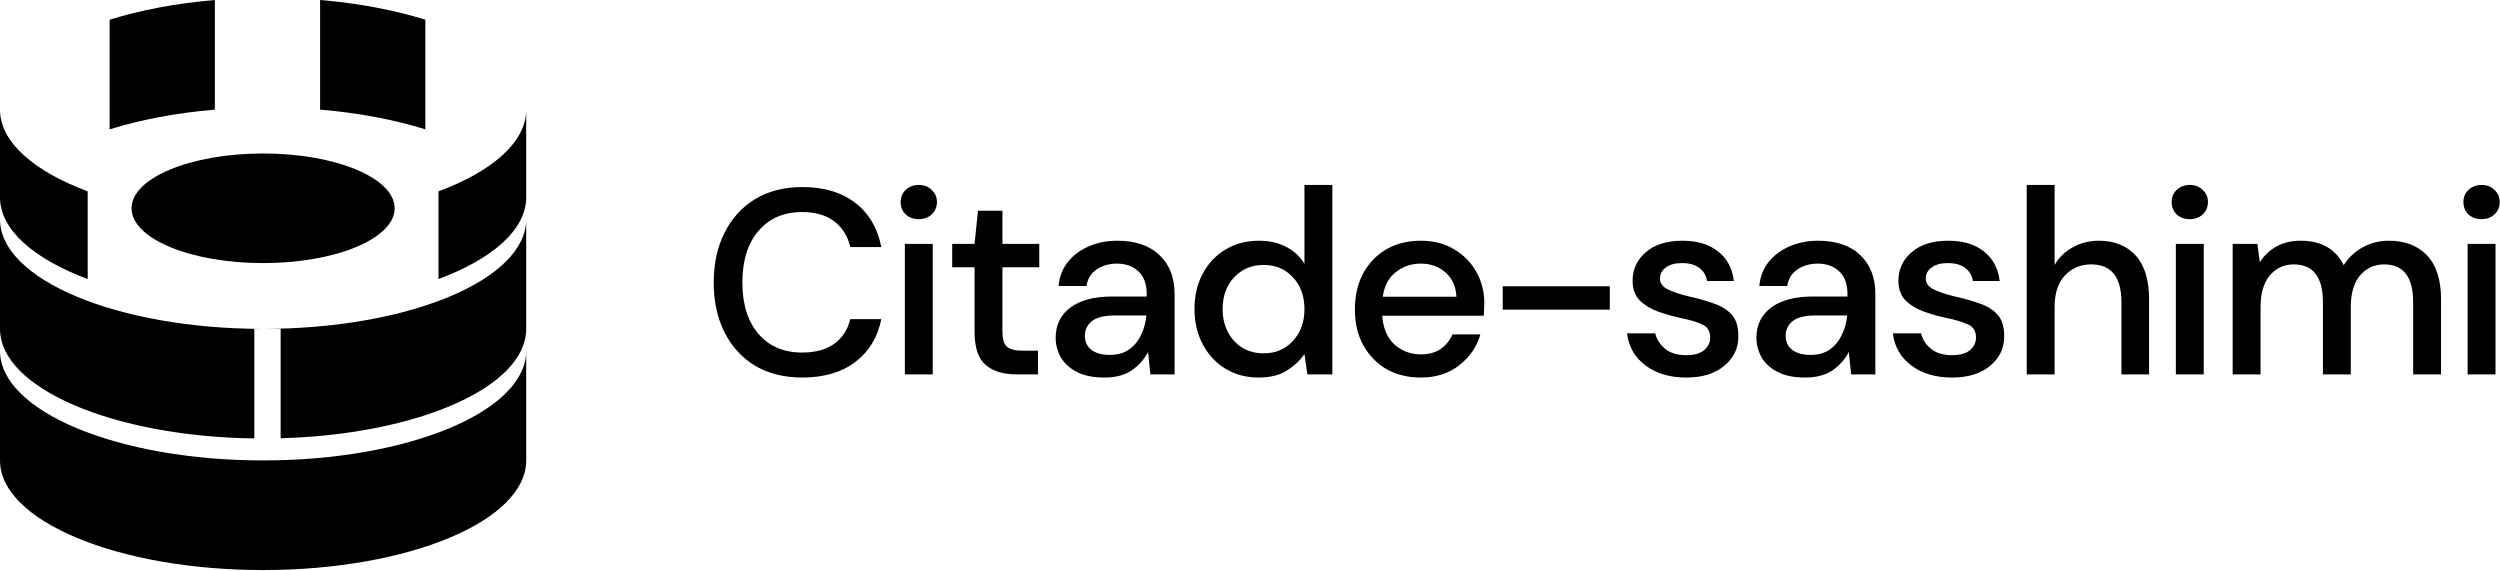
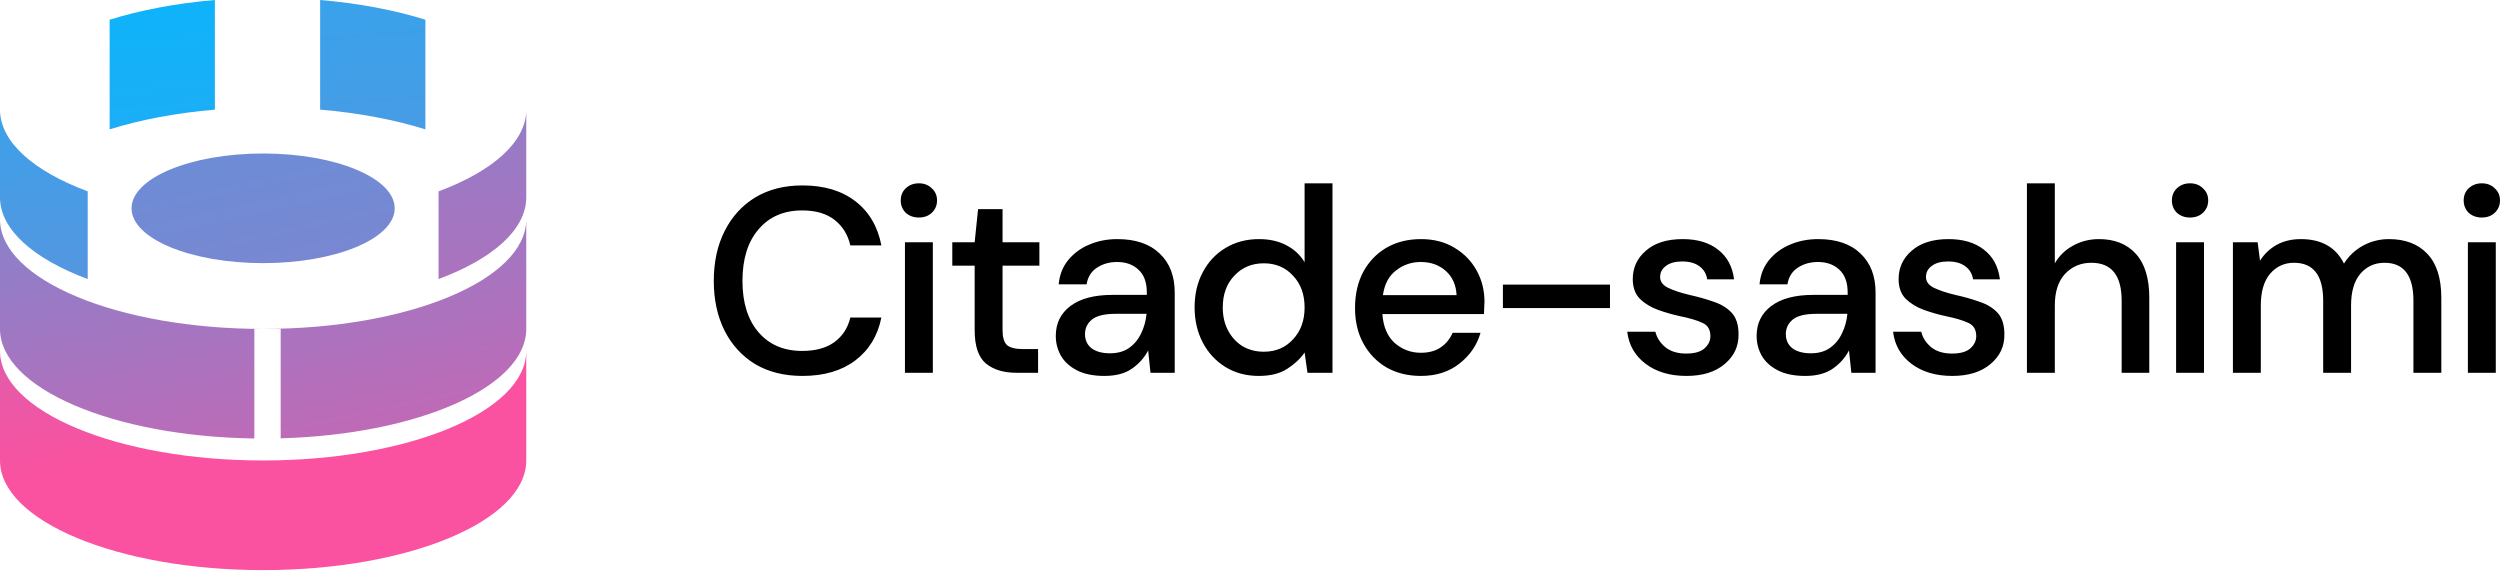
- <svg xmlns="http://www.w3.org/2000/svg" viewBox="0 0 2630 600" fill="none">
-   <path d="M415.174 219.12C415.174 250.966 353.214 276.783 276.783 276.783C200.351 276.783 138.391 250.966 138.391 219.12C138.391 187.273 200.351 161.457 276.783 161.457C353.214 161.457 415.174 187.273 415.174 219.12Z" fill="black" />
-   <path d="M276.783 484.37C429.645 484.37 553.565 432.736 553.565 369.043V484.37C553.565 548.062 429.645 599.696 276.783 599.696C123.92 599.696 0 548.062 0 484.37V369.043C0 432.736 123.92 484.37 276.783 484.37Z" fill="black" />
-   <path d="M461.304 293.547C517.929 272.43 553.564 241.742 553.564 207.587V115.326C553.564 149.482 517.929 180.169 461.304 201.286V293.547Z" fill="black" />
-   <path d="M92.261 201.286C35.636 180.169 0 149.482 0 115.326V207.587C0 241.743 35.636 272.43 92.261 293.547V201.286Z" fill="black" />
-   <path d="M447.464 20.749C415.28 10.677 377.653 3.46 336.752 0V115.326C377.653 118.786 415.28 126.003 447.464 136.075V20.749Z" fill="black" />
-   <path d="M115.326 20.75C147.511 10.677 185.138 3.46 226.039 0V115.326C185.138 118.786 147.511 126.003 115.326 136.076V20.75Z" fill="black" />
-   <path d="M553.565 230.652C553.565 294.345 429.645 345.978 276.783 345.978C123.92 345.978 0 294.345 0 230.652V345.978C0 408.385 118.964 459.214 267.556 461.241V345.978H276.783H295.234V461.052C439.494 457.096 553.565 407.088 553.565 345.978V230.652Z" fill="black" />
-   <path d="M844.09 397.169C824.9 397.169 808.3 393.018 794.274 384.714C780.435 376.226 769.732 364.509 762.167 349.563C754.602 334.432 750.819 316.995 750.819 297.251C750.819 277.322 754.602 259.885 762.167 244.939C769.732 229.808 780.435 217.999 794.274 209.511C808.3 201.023 824.9 196.779 844.09 196.779C866.79 196.779 885.34 202.314 899.73 213.386C914.12 224.457 923.25 239.957 927.13 259.885H894.47C891.89 248.629 886.35 239.68 877.86 233.037C869.37 226.394 858.03 223.073 843.82 223.073C824.44 223.073 809.13 229.716 797.872 243.001C786.616 256.102 780.988 274.186 780.988 297.251C780.988 320.131 786.616 338.122 797.872 351.223C809.13 364.324 824.44 370.875 843.82 370.875C858.03 370.875 869.37 367.738 877.86 361.464C886.35 355.191 891.89 346.61 894.47 335.724H927.13C923.25 354.914 914.12 369.952 899.73 380.839C885.34 391.726 866.79 397.169 844.09 397.169ZM966.58 230.546C961.04 230.546 956.43 228.885 952.74 225.564C949.23 222.058 947.48 217.722 947.48 212.555C947.48 207.389 949.23 203.145 952.74 199.823C956.43 196.317 961.04 194.564 966.58 194.564C972.11 194.564 976.63 196.317 980.14 199.823C983.83 203.145 985.67 207.389 985.67 212.555C985.67 217.722 983.83 222.058 980.14 225.564C976.63 228.885 972.11 230.546 966.58 230.546ZM951.91 393.848V256.564H981.24V393.848H951.91ZM1069.24 393.848C1055.77 393.848 1045.07 390.619 1037.14 384.161C1029.2 377.518 1025.23 365.801 1025.23 349.009V281.197H1001.71V256.564H1025.23L1028.83 221.689H1054.57V256.564H1093.32V281.197H1054.57V349.009C1054.57 356.575 1056.14 361.833 1059.28 364.786C1062.6 367.554 1068.23 368.937 1076.16 368.937H1091.94V393.848H1069.24ZM1161.77 397.169C1150.14 397.169 1140.55 395.232 1132.98 391.357C1125.42 387.482 1119.79 382.408 1116.1 376.134C1112.41 369.676 1110.56 362.664 1110.56 355.098C1110.56 341.813 1115.73 331.295 1126.06 323.545C1136.4 315.795 1151.16 311.92 1170.35 311.92H1206.33V309.429C1206.33 298.727 1203.38 290.7 1197.47 285.349C1191.75 279.998 1184.28 277.322 1175.06 277.322C1166.94 277.322 1159.83 279.352 1153.74 283.412C1147.84 287.287 1144.24 293.099 1142.95 300.849H1113.61C1114.53 290.885 1117.85 282.397 1123.57 275.385C1129.48 268.189 1136.86 262.745 1145.72 259.055C1154.76 255.18 1164.63 253.242 1175.33 253.242C1194.52 253.242 1209.38 258.317 1219.89 268.465C1230.41 278.43 1235.67 292.084 1235.67 309.429V393.848H1210.21L1207.72 370.321C1203.84 377.887 1198.21 384.253 1190.83 389.419C1183.45 394.586 1173.76 397.169 1161.77 397.169ZM1167.58 373.366C1175.52 373.366 1182.16 371.521 1187.51 367.83C1193.05 363.955 1197.29 358.881 1200.24 352.607C1203.38 346.334 1205.32 339.414 1206.05 331.849H1173.39C1161.77 331.849 1153.47 333.878 1148.48 337.938C1143.69 341.997 1141.29 347.072 1141.29 353.161C1141.29 359.435 1143.59 364.417 1148.21 368.107C1153 371.613 1159.46 373.366 1167.58 373.366ZM1324.13 397.169C1310.84 397.169 1299.13 394.032 1288.98 387.759C1278.83 381.485 1270.89 372.905 1265.17 362.018C1259.45 351.131 1256.59 338.768 1256.59 324.929C1256.59 311.09 1259.45 298.819 1265.17 288.117C1270.89 277.23 1278.83 268.742 1288.98 262.653C1299.31 256.379 1311.12 253.242 1324.41 253.242C1335.29 253.242 1344.8 255.364 1352.91 259.608C1361.22 263.852 1367.68 269.849 1372.29 277.599V194.564H1401.63V393.848H1375.33L1372.29 372.536C1367.86 378.994 1361.77 384.714 1354.02 389.696C1346.27 394.678 1336.31 397.169 1324.13 397.169ZM1329.39 371.705C1341.94 371.705 1352.18 367.369 1360.11 358.697C1368.23 350.024 1372.29 338.86 1372.29 325.206C1372.29 311.367 1368.23 300.203 1360.11 291.715C1352.18 283.043 1341.94 278.706 1329.39 278.706C1316.84 278.706 1306.51 283.043 1298.39 291.715C1290.27 300.203 1286.21 311.367 1286.21 325.206C1286.21 334.247 1288.05 342.274 1291.75 349.286C1295.44 356.298 1300.51 361.833 1306.97 365.893C1313.61 369.768 1321.08 371.705 1329.39 371.705ZM1494.53 397.169C1481.06 397.169 1469.07 394.217 1458.55 388.312C1448.21 382.223 1440.1 373.827 1434.19 363.125C1428.29 352.423 1425.33 339.968 1425.33 325.759C1425.33 311.367 1428.19 298.727 1433.91 287.84C1439.82 276.953 1447.94 268.465 1458.27 262.376C1468.79 256.287 1480.97 253.242 1494.81 253.242C1508.28 253.242 1519.99 256.287 1529.96 262.376C1539.92 268.281 1547.67 276.215 1553.21 286.179C1558.74 296.144 1561.51 307.123 1561.51 319.117C1561.51 320.962 1561.42 322.992 1561.23 325.206C1561.23 327.236 1561.14 329.542 1560.96 332.125H1454.12C1455.04 345.411 1459.38 355.56 1467.13 362.571C1475.06 369.399 1484.2 372.812 1494.53 372.812C1502.83 372.812 1509.75 370.967 1515.29 367.277C1521.01 363.402 1525.25 358.235 1528.02 351.777H1557.36C1553.67 364.693 1546.29 375.488 1535.22 384.161C1524.33 392.833 1510.77 397.169 1494.53 397.169ZM1494.53 277.322C1484.75 277.322 1476.08 280.275 1468.51 286.179C1460.95 291.9 1456.33 300.572 1454.67 312.197H1532.17C1531.62 301.495 1527.84 293.007 1520.82 286.733C1513.81 280.459 1505.05 277.322 1494.53 277.322ZM1580.88 325.759V301.126H1693.53V325.759H1580.88ZM1773.95 397.169C1756.6 397.169 1742.3 392.925 1731.04 384.437C1719.79 375.949 1713.33 364.693 1711.67 350.67H1741.29C1742.76 356.944 1746.27 362.387 1751.8 367C1757.34 371.429 1764.63 373.643 1773.67 373.643C1782.53 373.643 1788.98 371.798 1793.04 368.107C1797.1 364.417 1799.13 360.173 1799.13 355.375C1799.13 348.363 1796.27 343.658 1790.55 341.259C1785.02 338.676 1777.27 336.369 1767.3 334.34C1759.55 332.679 1751.8 330.465 1744.05 327.697C1736.49 324.929 1730.12 321.054 1724.96 316.072C1719.97 310.905 1717.48 303.986 1717.48 295.313C1717.48 283.319 1722.1 273.355 1731.32 265.421C1740.55 257.302 1753.46 253.242 1770.07 253.242C1785.39 253.242 1797.75 256.933 1807.16 264.314C1816.75 271.694 1822.38 282.12 1824.04 295.59H1795.81C1794.89 289.685 1792.12 285.072 1787.51 281.751C1783.08 278.43 1777.08 276.769 1769.52 276.769C1762.14 276.769 1756.42 278.337 1752.36 281.474C1748.3 284.426 1746.27 288.301 1746.27 293.099C1746.27 297.897 1749.04 301.679 1754.57 304.447C1760.29 307.215 1767.76 309.706 1776.99 311.92C1786.22 313.95 1794.7 316.349 1802.45 319.117C1810.39 321.7 1816.75 325.575 1821.55 330.741C1826.35 335.908 1828.75 343.473 1828.75 353.438C1828.93 365.985 1824.04 376.411 1814.08 384.714C1804.3 393.018 1790.92 397.169 1773.95 397.169ZM1898.97 397.169C1887.35 397.169 1877.75 395.232 1870.19 391.357C1862.62 387.482 1857 382.408 1853.3 376.134C1849.61 369.676 1847.77 362.664 1847.77 355.098C1847.77 341.813 1852.94 331.295 1863.27 323.545C1873.6 315.795 1888.36 311.92 1907.55 311.92H1943.54V309.429C1943.54 298.727 1940.58 290.7 1934.68 285.349C1928.96 279.998 1921.49 277.322 1912.26 277.322C1904.14 277.322 1897.04 279.352 1890.95 283.412C1885.04 287.287 1881.44 293.099 1880.15 300.849H1850.81C1851.74 290.885 1855.06 282.397 1860.78 275.385C1866.68 268.189 1874.06 262.745 1882.92 259.055C1891.96 255.18 1901.83 253.242 1912.54 253.242C1931.73 253.242 1946.58 258.317 1957.1 268.465C1967.62 278.43 1972.87 292.084 1972.87 309.429V393.848H1947.41L1944.92 370.321C1941.04 377.887 1935.42 384.253 1928.04 389.419C1920.66 394.586 1910.97 397.169 1898.97 397.169ZM1904.79 373.366C1912.72 373.366 1919.36 371.521 1924.71 367.83C1930.25 363.955 1934.49 358.881 1937.45 352.607C1940.58 346.334 1942.52 339.414 1943.26 331.849H1910.6C1898.97 331.849 1890.67 333.878 1885.69 337.938C1880.89 341.997 1878.49 347.072 1878.49 353.161C1878.49 359.435 1880.8 364.417 1885.41 368.107C1890.21 371.613 1896.67 373.366 1904.79 373.366ZM2053.58 397.169C2036.24 397.169 2021.94 392.925 2010.68 384.437C1999.43 375.949 1992.97 364.693 1991.31 350.67H2020.92C2022.4 356.944 2025.9 362.387 2031.44 367C2036.98 371.429 2044.26 373.643 2053.31 373.643C2062.16 373.643 2068.62 371.798 2072.68 368.107C2076.74 364.417 2078.77 360.173 2078.77 355.375C2078.77 348.363 2075.91 343.658 2070.19 341.259C2064.65 338.676 2056.9 336.369 2046.94 334.34C2039.19 332.679 2031.44 330.465 2023.69 327.697C2016.12 324.929 2009.76 321.054 2004.59 316.072C1999.61 310.905 1997.12 303.986 1997.12 295.313C1997.12 283.319 2001.73 273.355 2010.96 265.421C2020.18 257.302 2033.1 253.242 2049.71 253.242C2065.02 253.242 2077.39 256.933 2086.8 264.314C2096.39 271.694 2102.02 282.12 2103.68 295.59H2075.45C2074.53 289.685 2071.76 285.072 2067.15 281.751C2062.72 278.43 2056.72 276.769 2049.15 276.769C2041.77 276.769 2036.05 278.337 2031.99 281.474C2027.93 284.426 2025.9 288.301 2025.9 293.099C2025.9 297.897 2028.67 301.679 2034.21 304.447C2039.93 307.215 2047.4 309.706 2056.63 311.92C2065.85 313.95 2074.34 316.349 2082.09 319.117C2090.03 321.7 2096.39 325.575 2101.19 330.741C2105.99 335.908 2108.39 343.473 2108.39 353.438C2108.57 365.985 2103.68 376.411 2093.72 384.714C2083.94 393.018 2070.56 397.169 2053.58 397.169ZM2132.11 393.848V194.564H2161.45V278.706C2166.06 270.772 2172.43 264.59 2180.55 260.162C2188.85 255.549 2197.99 253.242 2207.95 253.242C2224.37 253.242 2237.29 258.409 2246.7 268.742C2256.11 279.075 2260.82 294.483 2260.82 314.965V393.848H2231.75V318.009C2231.75 291.438 2221.14 278.153 2199.92 278.153C2188.85 278.153 2179.63 282.028 2172.24 289.778C2165.05 297.528 2161.45 308.599 2161.45 322.992V393.848H2132.11ZM2303.67 230.546C2298.14 230.546 2293.52 228.885 2289.83 225.564C2286.33 222.058 2284.58 217.722 2284.58 212.555C2284.58 207.389 2286.33 203.145 2289.83 199.823C2293.52 196.317 2298.14 194.564 2303.67 194.564C2309.21 194.564 2313.73 196.317 2317.24 199.823C2320.93 203.145 2322.77 207.389 2322.77 212.555C2322.77 217.722 2320.93 222.058 2317.24 225.564C2313.73 228.885 2309.21 230.546 2303.67 230.546ZM2289 393.848V256.564H2318.34V393.848H2289ZM2348.77 393.848V256.564H2374.79L2377.28 275.938C2381.71 268.927 2387.52 263.391 2394.72 259.332C2402.1 255.272 2410.58 253.242 2420.18 253.242C2441.95 253.242 2457.08 261.823 2465.57 278.983C2470.55 271.049 2477.2 264.775 2485.5 260.162C2493.99 255.549 2503.12 253.242 2512.9 253.242C2530.06 253.242 2543.53 258.409 2553.31 268.742C2563.09 279.075 2567.98 294.483 2567.98 314.965V393.848H2538.64V318.009C2538.64 291.438 2528.49 278.153 2508.2 278.153C2497.86 278.153 2489.37 282.028 2482.73 289.778C2476.27 297.528 2473.04 308.599 2473.04 322.992V393.848H2443.71V318.009C2443.71 291.438 2433.46 278.153 2412.98 278.153C2402.83 278.153 2394.44 282.028 2387.8 289.778C2381.34 297.528 2378.11 308.599 2378.11 322.992V393.848H2348.77ZM2610.61 230.546C2605.07 230.546 2600.46 228.885 2596.77 225.564C2593.26 222.058 2591.51 217.722 2591.51 212.555C2591.51 207.389 2593.26 203.145 2596.77 199.823C2600.46 196.317 2605.07 194.564 2610.61 194.564C2616.15 194.564 2620.67 196.317 2624.17 199.823C2627.86 203.145 2629.71 207.389 2629.71 212.555C2629.71 217.722 2627.86 222.058 2624.17 225.564C2620.67 228.885 2616.15 230.546 2610.61 230.546ZM2595.94 393.848V256.564H2625.28V393.848H2595.94Z" fill="black" />
+ <svg xmlns="http://www.w3.org/2000/svg" viewBox="0 0 1000 229" fill="none">
+   <path d="M157.878 83.325C157.878 95.435 134.317 105.252 105.252 105.252C76.188 105.252 52.626 95.435 52.626 83.325C52.626 71.214 76.188 61.397 105.252 61.397C134.317 61.397 157.878 71.214 157.878 83.325Z" fill="url(#paint0_linear_10_2)" />
+   <path d="M105.252 184.191C163.381 184.191 210.504 164.556 210.504 140.336V184.191C210.504 208.411 163.381 228.046 105.252 228.046C47.123 228.046 0 208.411 0 184.191V140.336C0 164.556 47.123 184.191 105.252 184.191Z" fill="url(#paint1_linear_10_2)" />
+   <path d="M175.42 111.627C196.953 103.597 210.503 91.927 210.503 78.939V43.855C210.503 56.843 196.953 68.513 175.42 76.543V111.627Z" fill="url(#paint2_linear_10_2)" />
+   <path d="M35.084 76.543C13.551 68.513 0 56.843 0 43.855V78.939C0 91.927 13.551 103.597 35.084 111.627V76.543Z" fill="url(#paint3_linear_10_2)" />
+   <path d="M170.158 7.89C157.919 4.06 143.611 1.316 128.058 0V43.855C143.611 45.171 157.919 47.915 170.158 51.745V7.89Z" fill="url(#paint4_linear_10_2)" />
+   <path d="M43.855 7.89C56.094 4.06 70.402 1.316 85.956 0V43.855C70.402 45.171 56.094 47.915 43.855 51.745V7.89Z" fill="url(#paint5_linear_10_2)" />
+   <path d="M210.504 87.71C210.504 111.93 163.381 131.565 105.252 131.565C47.123 131.565 0 111.93 0 87.71V131.565C0 155.296 45.238 174.625 101.744 175.396V131.565H105.252H112.269V175.325C167.126 173.819 210.504 154.803 210.504 131.565V87.71Z" fill="url(#paint6_linear_10_2)" />
+   <path d="M320.982 150.371C313.684 150.371 307.369 148.792 302.036 145.635C296.774 142.407 292.704 137.951 289.827 132.268C286.95 126.514 285.512 119.883 285.512 112.375C285.512 104.797 286.95 98.166 289.827 92.482C292.704 86.729 296.774 82.238 302.036 79.01C307.369 75.782 313.684 74.169 320.982 74.169C329.612 74.169 336.664 76.274 342.137 80.484C347.61 84.694 351.084 90.588 352.557 98.166H340.137C339.155 93.886 337.05 90.483 333.822 87.957C330.595 85.43 326.279 84.168 320.876 84.168C313.509 84.168 307.685 86.694 303.405 91.746C299.124 96.728 296.984 103.604 296.984 112.375C296.984 121.076 299.124 127.917 303.405 132.899C307.685 137.881 313.509 140.372 320.876 140.372C326.279 140.372 330.595 139.179 333.822 136.794C337.05 134.408 339.155 131.145 340.137 127.005H352.557C351.084 134.303 347.61 140.021 342.137 144.161C336.664 148.301 329.612 150.371 320.982 150.371ZM367.557 87.009C365.452 87.009 363.698 86.378 362.295 85.115C360.962 83.782 360.295 82.133 360.295 80.168C360.295 78.203 360.962 76.589 362.295 75.326C363.698 73.993 365.452 73.327 367.557 73.327C369.662 73.327 371.382 73.993 372.715 75.326C374.118 76.589 374.82 78.203 374.82 80.168C374.82 82.133 374.118 83.782 372.715 85.115C371.382 86.378 369.662 87.009 367.557 87.009ZM361.979 149.108V96.903H373.136V149.108H361.979ZM406.598 149.108C401.476 149.108 397.406 147.88 394.389 145.424C391.372 142.898 389.863 138.442 389.863 132.057V106.27H380.917V96.903H389.863L391.231 83.641H401.02V96.903H415.755V106.27H401.02V132.057C401.02 134.934 401.616 136.934 402.809 138.057C404.072 139.109 406.212 139.635 409.229 139.635H415.229V149.108H406.598ZM441.784 150.371C437.363 150.371 433.714 149.634 430.838 148.161C427.961 146.687 425.821 144.758 424.417 142.372C423.014 139.916 422.312 137.25 422.312 134.373C422.312 129.321 424.277 125.321 428.206 122.374C432.136 119.427 437.749 117.953 445.047 117.953H458.729V117.006C458.729 112.936 457.607 109.884 455.361 107.849C453.186 105.814 450.344 104.797 446.836 104.797C443.749 104.797 441.047 105.569 438.732 107.112C436.486 108.586 435.118 110.796 434.627 113.743H423.47C423.821 109.954 425.084 106.727 427.259 104.06C429.504 101.324 432.311 99.254 435.679 97.85C439.117 96.377 442.871 95.64 446.941 95.64C454.239 95.64 459.887 97.57 463.887 101.429C467.886 105.218 469.886 110.41 469.886 117.006V149.108H460.203L459.256 140.162C457.782 143.038 455.642 145.459 452.835 147.424C450.029 149.389 446.345 150.371 441.784 150.371ZM443.994 141.319C447.011 141.319 449.537 140.618 451.572 139.214C453.677 137.741 455.291 135.811 456.414 133.425C457.607 131.04 458.343 128.408 458.624 125.532H446.204C441.784 125.532 438.626 126.303 436.732 127.847C434.907 129.391 433.995 131.32 433.995 133.636C433.995 136.022 434.872 137.916 436.626 139.32C438.451 140.653 440.907 141.319 443.994 141.319ZM503.524 150.371C498.472 150.371 494.016 149.178 490.157 146.792C486.298 144.407 483.28 141.144 481.105 137.004C478.93 132.864 477.842 128.163 477.842 122.9C477.842 117.638 478.93 112.971 481.105 108.902C483.28 104.762 486.298 101.534 490.157 99.219C494.086 96.833 498.577 95.64 503.629 95.64C507.769 95.64 511.383 96.447 514.47 98.061C517.628 99.675 520.083 101.955 521.838 104.902V73.327H532.994V149.108H522.995L521.838 141.004C520.154 143.46 517.838 145.635 514.891 147.529C511.944 149.424 508.155 150.371 503.524 150.371ZM505.524 140.688C510.295 140.688 514.189 139.039 517.207 135.741C520.294 132.443 521.838 128.198 521.838 123.006C521.838 117.743 520.294 113.498 517.207 110.27C514.189 106.972 510.295 105.323 505.524 105.323C500.752 105.323 496.823 106.972 493.735 110.27C490.648 113.498 489.104 117.743 489.104 123.006C489.104 126.444 489.806 129.496 491.209 132.162C492.613 134.829 494.542 136.934 496.998 138.478C499.524 139.951 502.366 140.688 505.524 140.688ZM568.322 150.371C563.2 150.371 558.639 149.248 554.639 147.003C550.71 144.687 547.623 141.495 545.377 137.425C543.132 133.355 542.009 128.619 542.009 123.216C542.009 117.743 543.097 112.936 545.272 108.796C547.517 104.657 550.605 101.429 554.534 99.113C558.534 96.798 563.165 95.64 568.427 95.64C573.55 95.64 578.005 96.798 581.794 99.113C585.584 101.359 588.531 104.376 590.636 108.165C592.741 111.954 593.793 116.129 593.793 120.69C593.793 121.392 593.758 122.164 593.688 123.006C593.688 123.777 593.653 124.654 593.583 125.637H552.955C553.306 130.689 554.955 134.548 557.902 137.215C560.92 139.811 564.393 141.109 568.322 141.109C571.48 141.109 574.111 140.407 576.216 139.004C578.391 137.53 580.005 135.566 581.058 133.11H592.214C590.811 138.021 588.004 142.126 583.794 145.424C579.654 148.722 574.497 150.371 568.322 150.371ZM568.322 104.797C564.603 104.797 561.305 105.92 558.429 108.165C555.552 110.34 553.797 113.638 553.166 118.059H582.637C582.426 113.989 580.988 110.761 578.321 108.375C575.655 105.99 572.322 104.797 568.322 104.797ZM601.159 123.216V113.849H643.997V123.216H601.159ZM674.576 150.371C667.98 150.371 662.542 148.757 658.262 145.529C653.982 142.302 651.526 138.021 650.894 132.689H662.156C662.718 135.074 664.051 137.144 666.156 138.899C668.261 140.583 671.032 141.425 674.471 141.425C677.839 141.425 680.295 140.723 681.838 139.32C683.382 137.916 684.154 136.302 684.154 134.478C684.154 131.812 683.066 130.022 680.891 129.11C678.786 128.128 675.839 127.251 672.05 126.479C669.103 125.847 666.156 125.005 663.209 123.953C660.332 122.9 657.911 121.427 655.946 119.532C654.052 117.568 653.104 114.936 653.104 111.638C653.104 107.077 654.859 103.288 658.367 100.271C661.875 97.184 666.787 95.64 673.102 95.64C678.926 95.64 683.628 97.043 687.206 99.85C690.855 102.657 692.995 106.621 693.627 111.744H682.891C682.54 109.498 681.487 107.744 679.733 106.481C678.049 105.218 675.769 104.586 672.892 104.586C670.085 104.586 667.91 105.183 666.366 106.376C664.823 107.498 664.051 108.972 664.051 110.796C664.051 112.621 665.103 114.059 667.208 115.112C669.384 116.164 672.225 117.111 675.734 117.953C679.242 118.725 682.47 119.637 685.417 120.69C688.434 121.672 690.855 123.146 692.679 125.111C694.504 127.075 695.416 129.952 695.416 133.741C695.486 138.513 693.627 142.477 689.838 145.635C686.119 148.792 681.031 150.371 674.576 150.371ZM722.12 150.371C717.699 150.371 714.051 149.634 711.174 148.161C708.297 146.687 706.157 144.758 704.753 142.372C703.35 139.916 702.648 137.25 702.648 134.373C702.648 129.321 704.613 125.321 708.543 122.374C712.472 119.427 718.085 117.953 725.383 117.953H739.066V117.006C739.066 112.936 737.943 109.884 735.698 107.849C733.522 105.814 730.681 104.797 727.172 104.797C724.085 104.797 721.383 105.569 719.068 107.112C716.822 108.586 715.454 110.796 714.963 113.743H703.806C704.157 109.954 705.42 106.727 707.595 104.06C709.841 101.324 712.647 99.254 716.015 97.85C719.454 96.377 723.208 95.64 727.277 95.64C734.575 95.64 740.223 97.57 744.223 101.429C748.223 105.218 750.222 110.41 750.222 117.006V149.108H740.539L739.592 140.162C738.118 143.038 735.978 145.459 733.172 147.424C730.365 149.389 726.681 150.371 722.12 150.371ZM724.33 141.319C727.348 141.319 729.874 140.618 731.909 139.214C734.014 137.741 735.627 135.811 736.75 133.425C737.943 131.04 738.68 128.408 738.96 125.532H726.541C722.12 125.532 718.962 126.303 717.068 127.847C715.244 129.391 714.331 131.32 714.331 133.636C714.331 136.022 715.209 137.916 716.963 139.32C718.787 140.653 721.243 141.319 724.33 141.319ZM780.913 150.371C774.317 150.371 768.879 148.757 764.599 145.529C760.319 142.302 757.863 138.021 757.231 132.689H768.493C769.055 135.074 770.388 137.144 772.493 138.899C774.598 140.583 777.37 141.425 780.808 141.425C784.176 141.425 786.632 140.723 788.175 139.32C789.722 137.916 790.494 136.302 790.494 134.478C790.494 131.812 789.406 130.022 787.228 129.11C785.123 128.128 782.176 127.251 778.387 126.479C775.44 125.847 772.493 125.005 769.546 123.953C766.669 122.9 764.248 121.427 762.283 119.532C760.389 117.568 759.442 114.936 759.442 111.638C759.442 107.077 761.196 103.288 764.704 100.271C768.213 97.184 773.124 95.64 779.439 95.64C785.263 95.64 789.967 97.043 793.546 99.85C797.195 102.657 799.335 106.621 799.966 111.744H789.228C788.877 109.498 787.825 107.744 786.07 106.481C784.386 105.218 782.106 104.586 779.229 104.586C776.422 104.586 774.247 105.183 772.703 106.376C771.16 107.498 770.388 108.972 770.388 110.796C770.388 112.621 771.44 114.059 773.545 115.112C775.721 116.164 778.562 117.111 782.071 117.953C785.579 118.725 788.807 119.637 791.757 120.69C794.774 121.672 797.195 123.146 799.019 125.111C800.843 127.075 801.756 129.952 801.756 133.741C801.826 138.513 799.966 142.477 796.177 145.635C792.458 148.792 787.368 150.371 780.913 150.371ZM810.772 149.108V73.327H821.929V105.323C823.683 102.306 826.104 99.955 829.191 98.271C832.349 96.517 835.822 95.64 839.611 95.64C845.856 95.64 850.768 97.605 854.346 101.534C857.925 105.464 859.714 111.323 859.714 119.111V149.108H848.663V120.269C848.663 110.165 844.628 105.113 836.559 105.113C832.349 105.113 828.84 106.586 826.034 109.533C823.297 112.48 821.929 116.69 821.929 122.164V149.108H810.772ZM876.02 87.009C873.915 87.009 872.16 86.378 870.757 85.115C869.424 83.782 868.757 82.133 868.757 80.168C868.757 78.203 869.424 76.589 870.757 75.326C872.16 73.993 873.915 73.327 876.02 73.327C878.125 73.327 879.844 73.993 881.177 75.326C882.58 76.589 883.282 78.203 883.282 80.168C883.282 82.133 882.58 83.782 881.177 85.115C879.844 86.378 878.125 87.009 876.02 87.009ZM870.441 149.108V96.903H881.598V149.108H870.441ZM893.167 149.108V96.903H903.061L904.008 104.271C905.692 101.604 907.902 99.499 910.639 97.956C913.446 96.412 916.673 95.64 920.322 95.64C928.602 95.64 934.356 98.903 937.583 105.428C939.478 102.411 942.004 100.025 945.161 98.271C948.389 96.517 951.862 95.64 955.581 95.64C962.107 95.64 967.229 97.605 970.948 101.534C974.667 105.464 976.527 111.323 976.527 119.111V149.108H965.37V120.269C965.37 110.165 961.511 105.113 953.792 105.113C949.863 105.113 946.635 106.586 944.109 109.533C941.653 112.48 940.425 116.69 940.425 122.164V149.108H929.268V120.269C929.268 110.165 925.374 105.113 917.585 105.113C913.726 105.113 910.533 106.586 908.007 109.533C905.552 112.48 904.324 116.69 904.324 122.164V149.108H893.167ZM992.735 87.009C990.63 87.009 988.876 86.378 987.473 85.115C986.14 83.782 985.473 82.133 985.473 80.168C985.473 78.203 986.14 76.589 987.473 75.326C988.876 73.993 990.63 73.327 992.735 73.327C994.84 73.327 996.56 73.993 997.893 75.326C999.296 76.589 999.998 78.203 999.998 80.168C999.998 82.133 999.296 83.782 997.893 85.115C996.56 86.378 994.84 87.009 992.735 87.009ZM987.157 149.108V96.903H998.314V149.108H987.157Z" fill="black" class="logotype" />
+   <defs>
+     <linearGradient id="paint0_linear_10_2" x1="230.166" y1="-430.334" x2="454.744" y2="590.245" gradientUnits="userSpaceOnUse">
+       <stop stop-color="#03B8FF" />
+       <stop offset="1" stop-color="#FA52A0" />
+     </linearGradient>
+     <linearGradient id="paint1_linear_10_2" x1="365.083" y1="-420.408" x2="477.371" y2="89.881" gradientUnits="userSpaceOnUse">
+       <stop stop-color="#03B8FF" />
+       <stop offset="1" stop-color="#FA52A0" />
+     </linearGradient>
+     <linearGradient id="paint2_linear_10_2" x1="-2809.56" y1="-219.441" x2="-2776.77" y2="471.396" gradientUnits="userSpaceOnUse">
+       <stop stop-color="#03B8FF" />
+       <stop offset="1" stop-color="#FA52A0" />
+     </linearGradient>
+     <linearGradient id="paint3_linear_10_2" x1="2190.5" y1="-219.441" x2="2223.29" y2="471.396" gradientUnits="userSpaceOnUse">
+       <stop stop-color="#03B8FF" />
+       <stop offset="1" stop-color="#FA52A0" />
+     </linearGradient>
+     <linearGradient id="paint4_linear_10_2" x1="-1216.25" y1="-94.133" x2="-1148.97" y2="807.687" gradientUnits="userSpaceOnUse">
+       <stop stop-color="#03B8FF" />
+       <stop offset="1" stop-color="#FA52A0" />
+     </linearGradient>
+     <linearGradient id="paint5_linear_10_2" x1="783.748" y1="-94.133" x2="851.022" y2="807.687" gradientUnits="userSpaceOnUse">
+       <stop stop-color="#03B8FF" />
+       <stop offset="1" stop-color="#FA52A0" />
+     </linearGradient>
+     <linearGradient id="paint6_linear_10_2" x1="365.083" y1="-283.657" x2="477.429" y2="226.757" gradientUnits="userSpaceOnUse">
+       <stop stop-color="#03B8FF" />
+       <stop offset="1" stop-color="#FA52A0" />
+     </linearGradient>
+   </defs>
</svg>
